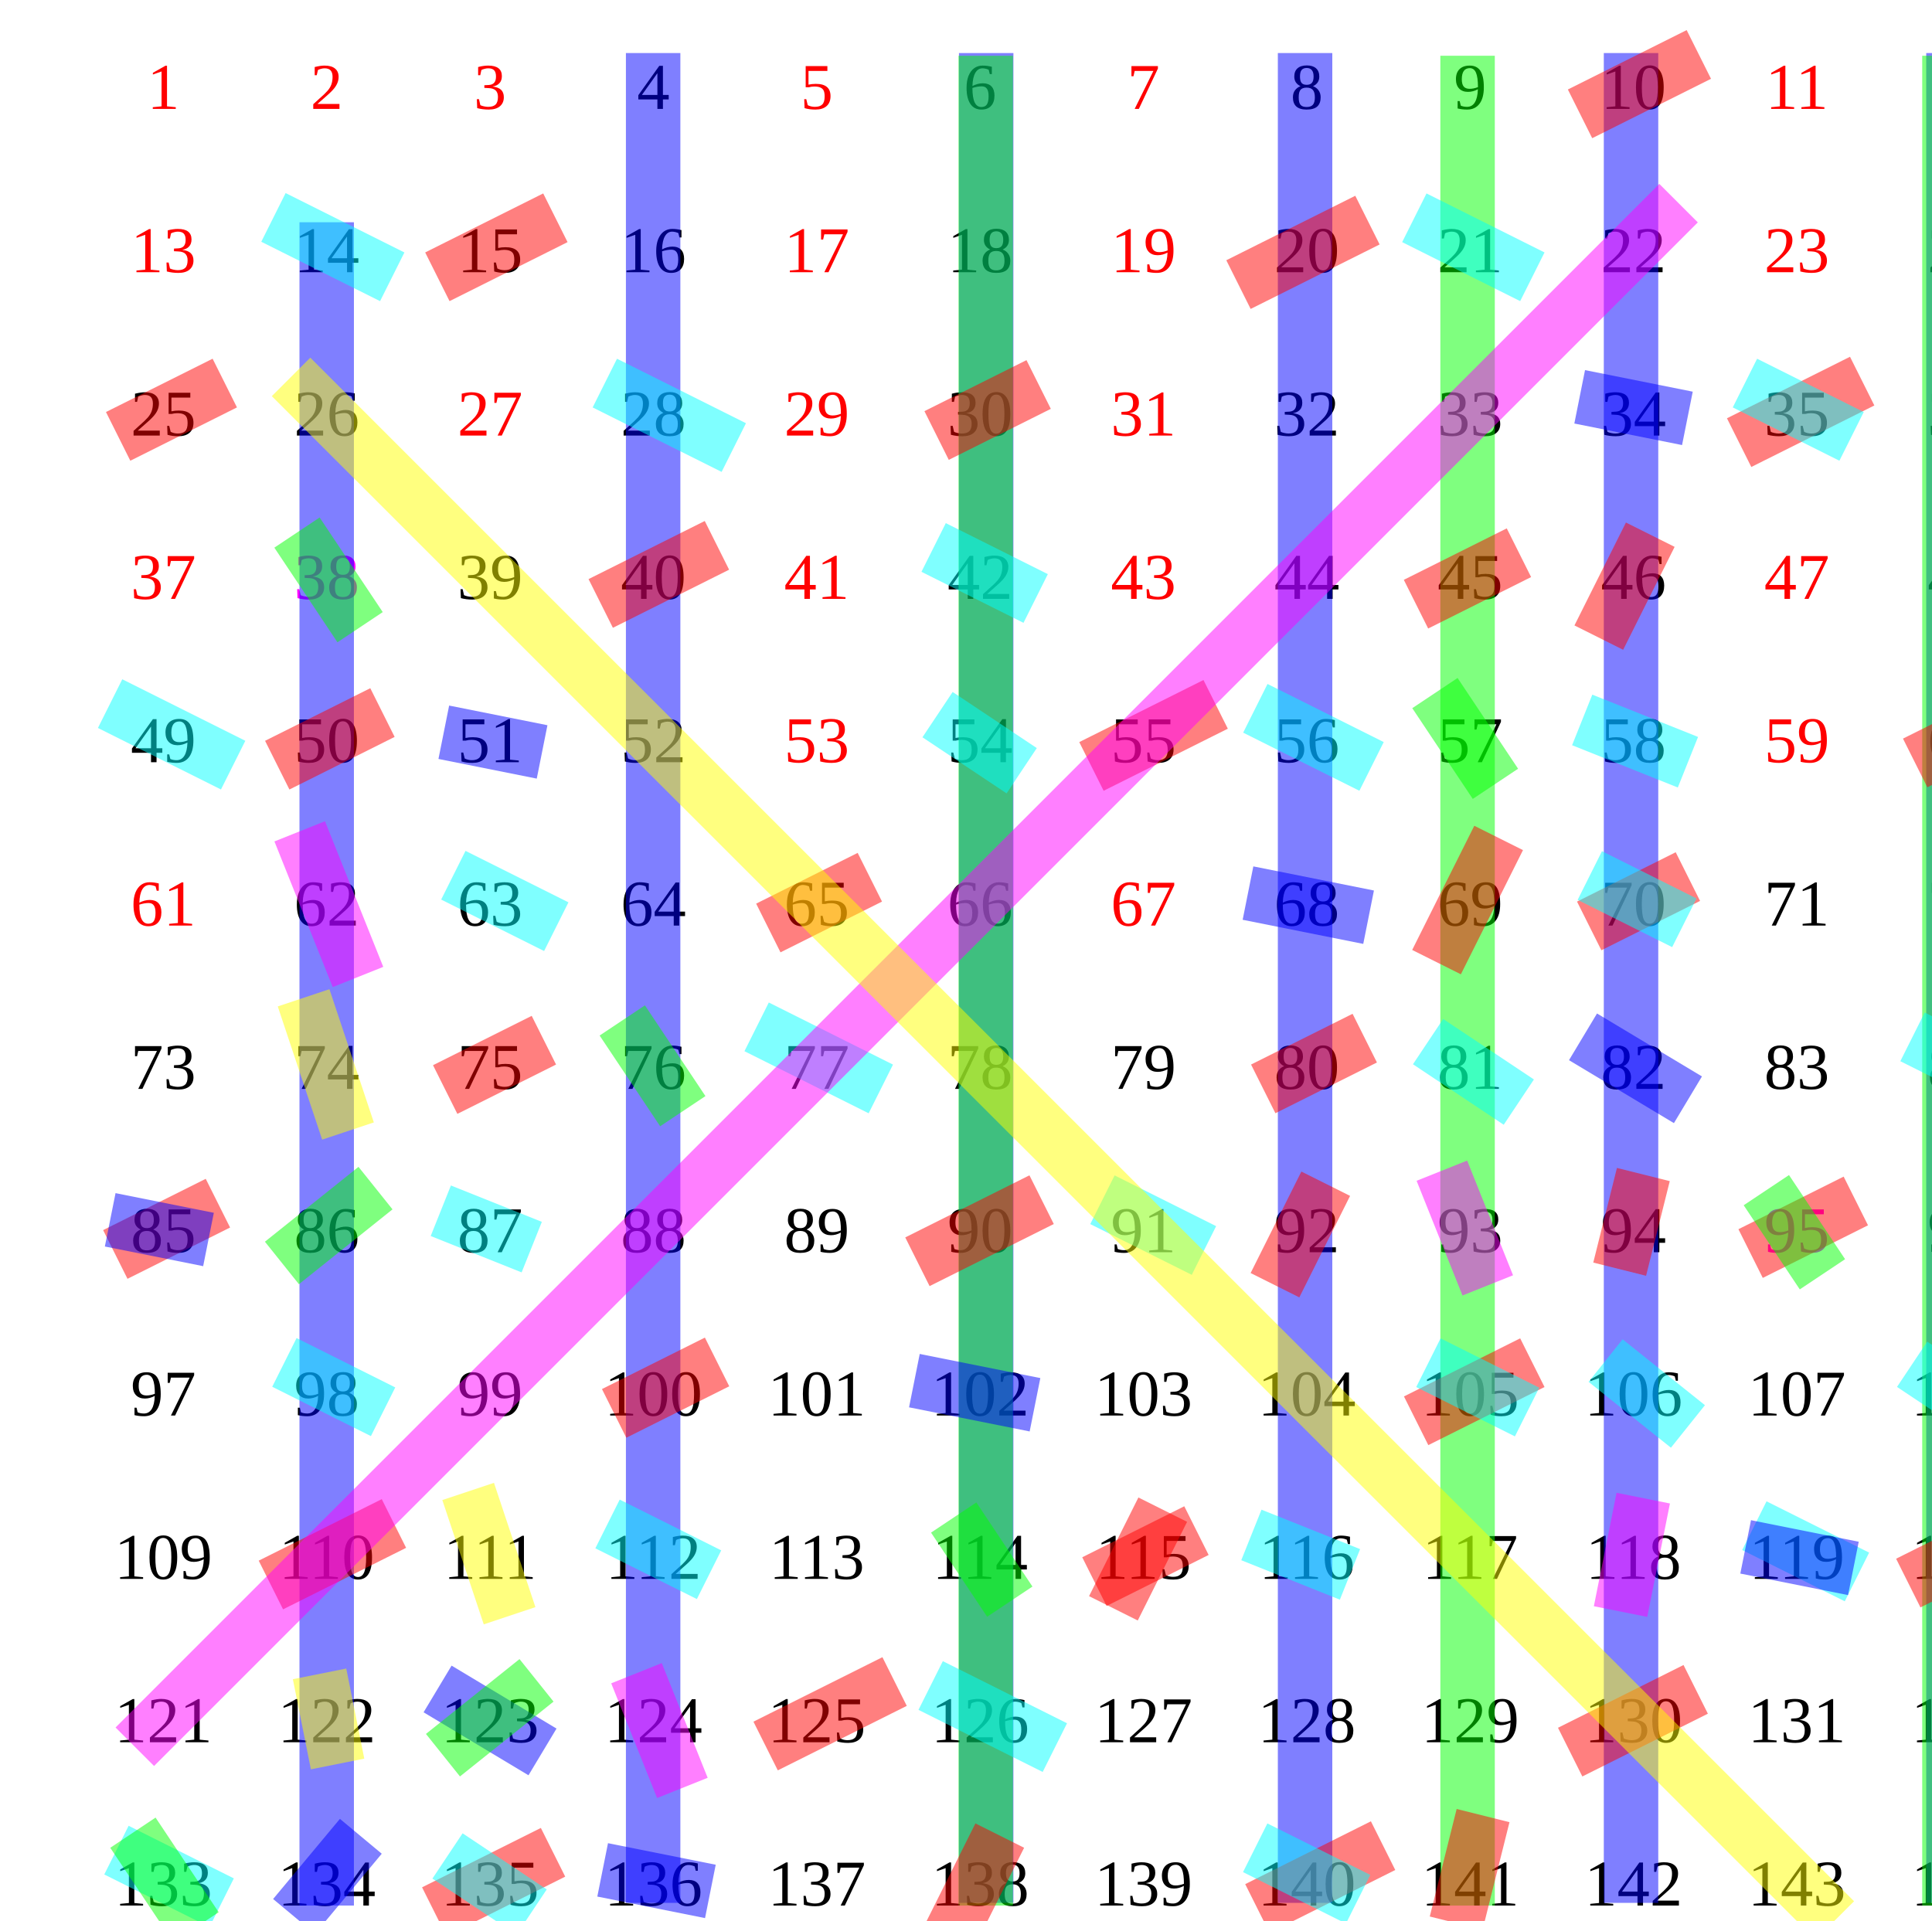
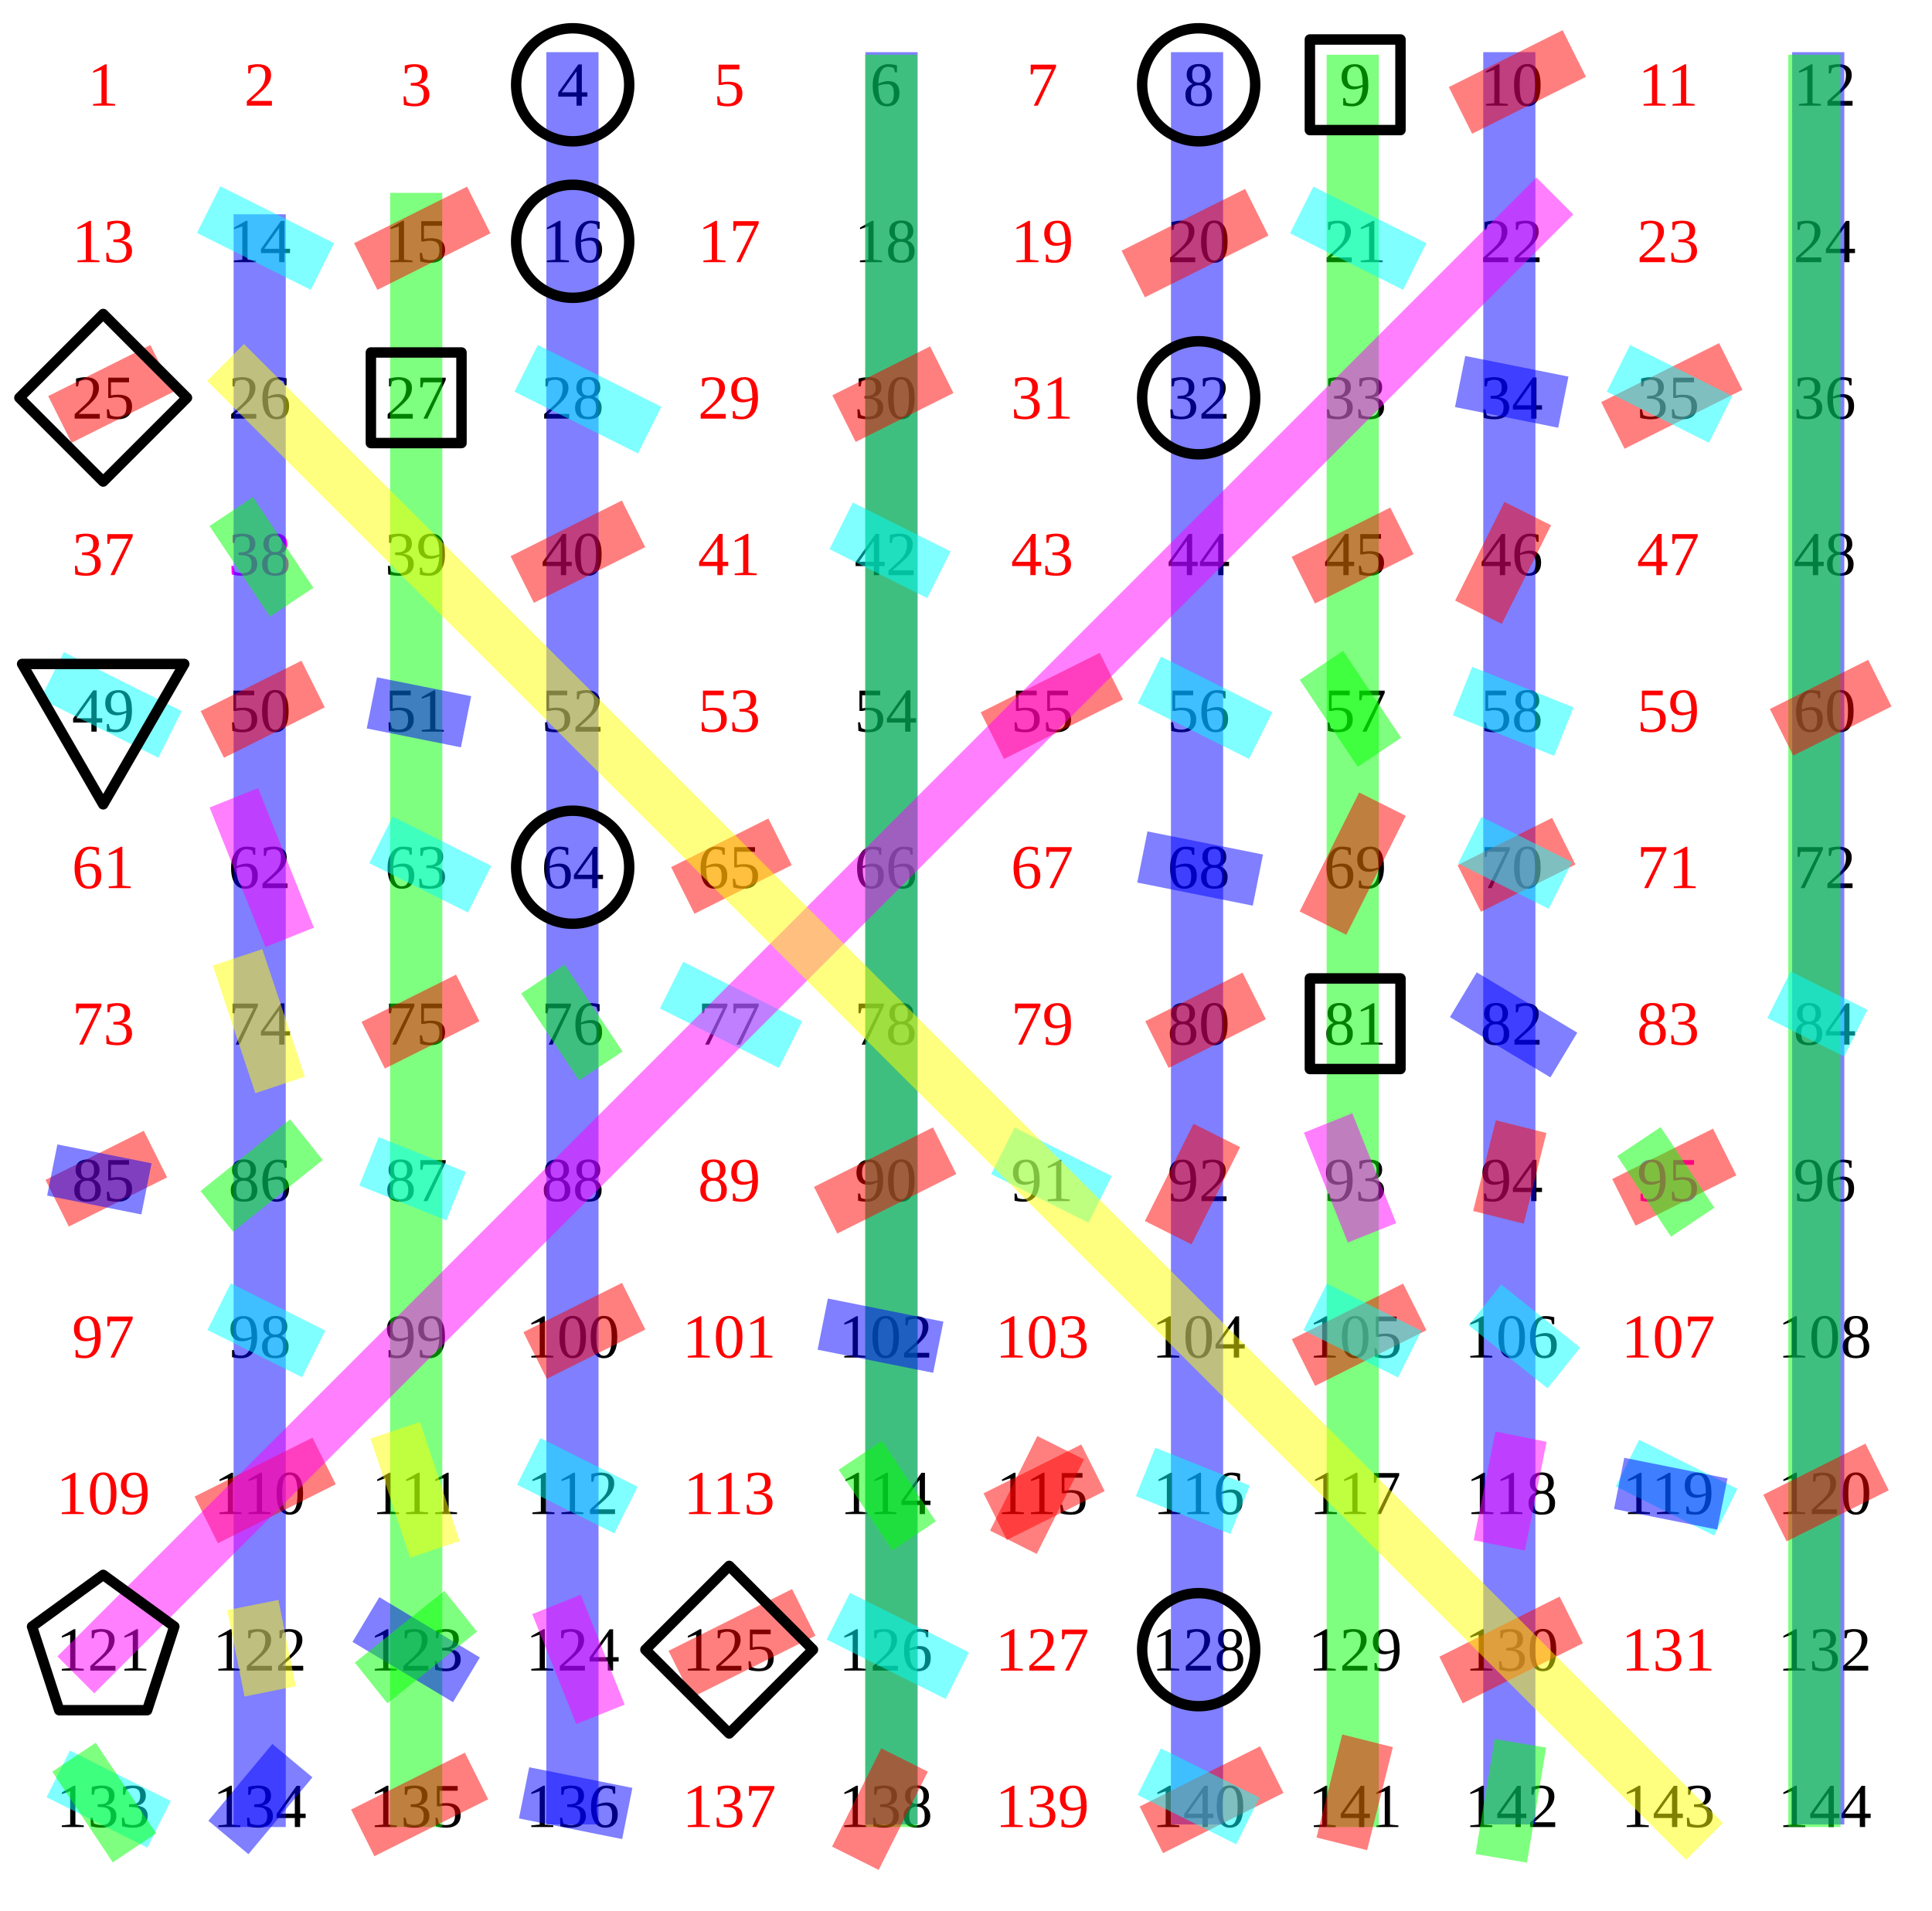
- <svg xmlns="http://www.w3.org/2000/svg" id="svg9342" version="1.1" width="100%" height="100%">
+ <svg xmlns="http://www.w3.org/2000/svg" id="svg9342" version="1.1" width="370.354" height="366.255">
  <defs id="defs9634" />
-   <text text-anchor="middle" x="30" y="20" id="text9344" style="fill:#ff0000">1</text>
-   <text text-anchor="middle" x="60" y="20" id="text9346" style="fill:#ff0000">2</text>
-   <text text-anchor="middle" x="90" y="20" id="text9348" style="fill:#ff0000">3</text>
-   <text text-anchor="middle" x="120" y="20" id="text9350">4</text>
-   <text text-anchor="middle" x="150" y="20" id="text9352" style="fill:#ff0000">5</text>
-   <text text-anchor="middle" x="180" y="20" id="text9354">6</text>
-   <text text-anchor="middle" x="210" y="20" id="text9356" style="fill:#ff0000">7</text>
-   <text text-anchor="middle" x="240" y="20" id="text9358">8</text>
-   <text text-anchor="middle" x="270" y="20" id="text9360">9</text>
-   <text text-anchor="middle" x="300" y="20" id="text9362">10</text>
-   <text text-anchor="middle" x="330" y="20" id="text9364" style="fill:#ff0000">11</text>
-   <text text-anchor="middle" x="360" y="20" id="text9366">12</text>
-   <text text-anchor="middle" x="30" y="50" id="text9368" style="fill:#ff0000">13</text>
-   <text text-anchor="middle" x="60" y="50" id="text9370">14</text>
-   <text text-anchor="middle" x="90" y="50" id="text9372">15</text>
-   <text text-anchor="middle" x="120" y="50" id="text9374">16</text>
-   <text text-anchor="middle" x="150" y="50" id="text9376" style="fill:#ff0000">17</text>
-   <text text-anchor="middle" x="180" y="50" id="text9378">18</text>
-   <text text-anchor="middle" x="210" y="50" id="text9380" style="fill:#ff0000">19</text>
-   <text text-anchor="middle" x="240" y="50" id="text9382">20</text>
-   <text text-anchor="middle" x="270" y="50" id="text9384">21</text>
-   <text text-anchor="middle" x="300" y="50" id="text9386">22</text>
-   <text text-anchor="middle" x="330" y="50" id="text9388" style="fill:#ff0000">23</text>
-   <text text-anchor="middle" x="360" y="50" id="text9390">24</text>
-   <text text-anchor="middle" x="30" y="80" id="text9392">25</text>
-   <text text-anchor="middle" x="60" y="80" id="text9394">26</text>
-   <text text-anchor="middle" x="90" y="80" id="text9396" style="fill:#ff0000">27</text>
-   <text text-anchor="middle" x="120" y="80" id="text9398">28</text>
-   <text text-anchor="middle" x="150" y="80" id="text9400" style="fill:#ff0000">29</text>
-   <text text-anchor="middle" x="180" y="80" id="text9402">30</text>
-   <text text-anchor="middle" x="210" y="80" id="text9404" style="fill:#ff0000">31</text>
-   <text text-anchor="middle" x="240" y="80" id="text9406">32</text>
-   <text text-anchor="middle" x="270" y="80" id="text9408">33</text>
-   <text text-anchor="middle" x="300" y="80" id="text9410">34</text>
-   <text text-anchor="middle" x="330" y="80" id="text9412">35</text>
-   <text text-anchor="middle" x="360" y="80" id="text9414">36</text>
-   <text text-anchor="middle" x="30" y="110" id="text9416" style="fill:#ff0000">37</text>
-   <text text-anchor="middle" x="60" y="110" id="text9418" style="fill:#ff00ff">38</text>
-   <text text-anchor="middle" x="90" y="110" id="text9420">39</text>
-   <text text-anchor="middle" x="120" y="110" id="text9422">40</text>
-   <text text-anchor="middle" x="150" y="110" id="text9424" style="fill:#ff0000">41</text>
-   <text text-anchor="middle" x="180" y="110" id="text9426">42</text>
-   <text text-anchor="middle" x="210" y="110" id="text9428" style="fill:#ff0000">43</text>
-   <text text-anchor="middle" x="240" y="110" id="text9430">44</text>
-   <text text-anchor="middle" x="270" y="110" id="text9432">45</text>
-   <text text-anchor="middle" x="300" y="110" id="text9434">46</text>
-   <text text-anchor="middle" x="330" y="110" id="text9436" style="fill:#ff0000">47</text>
-   <text text-anchor="middle" x="360" y="110" id="text9438">48</text>
-   <text text-anchor="middle" x="30" y="140" id="text9440">49</text>
-   <text text-anchor="middle" x="60" y="140" id="text9442">50</text>
-   <text text-anchor="middle" x="90" y="140" id="text9444">51</text>
-   <text text-anchor="middle" x="120" y="140" id="text9446">52</text>
-   <text text-anchor="middle" x="150" y="140" id="text9448" style="fill:#ff0000">53</text>
-   <text text-anchor="middle" x="180" y="140" id="text9450">54</text>
-   <text text-anchor="middle" x="210" y="140" id="text9452">55</text>
-   <text text-anchor="middle" x="240" y="140" id="text9454">56</text>
-   <text text-anchor="middle" x="270" y="140" id="text9456" style="fill:#000000">57</text>
-   <text text-anchor="middle" x="300" y="140" id="text9458">58</text>
-   <text text-anchor="middle" x="330" y="140" id="text9460" style="fill:#ff0000">59</text>
-   <text text-anchor="middle" x="360" y="140" id="text9462">60</text>
-   <text text-anchor="middle" x="30" y="170" id="text9464" style="fill:#ff0000">61</text>
-   <text text-anchor="middle" x="60" y="170" id="text9466">62</text>
-   <text text-anchor="middle" x="90" y="170" id="text9468">63</text>
-   <text text-anchor="middle" x="120" y="170" id="text9470">64</text>
-   <text text-anchor="middle" x="150" y="170" id="text9472">65</text>
-   <text text-anchor="middle" x="180" y="170" id="text9474">66</text>
-   <text text-anchor="middle" x="210" y="170" id="text9476" style="fill:#ff0000">67</text>
-   <text text-anchor="middle" x="240" y="170" id="text9478">68</text>
-   <text text-anchor="middle" x="270" y="170" id="text9480">69</text>
-   <text text-anchor="middle" x="300" y="170" id="text9482">70</text>
-   <text text-anchor="middle" x="330" y="170" id="text9484">71</text>
-   <text text-anchor="middle" x="360" y="170" id="text9486">72</text>
-   <text text-anchor="middle" x="30" y="200" id="text9488">73</text>
-   <text text-anchor="middle" x="60" y="200" id="text9490">74</text>
-   <text text-anchor="middle" x="90" y="200" id="text9492">75</text>
-   <text text-anchor="middle" x="120" y="200" id="text9494" style="fill:#000000">76</text>
-   <text text-anchor="middle" x="150" y="200" id="text9496">77</text>
-   <text text-anchor="middle" x="180" y="200" id="text9498">78</text>
-   <text text-anchor="middle" x="210" y="200" id="text9500">79</text>
-   <text text-anchor="middle" x="240" y="200" id="text9502">80</text>
-   <text text-anchor="middle" x="270" y="200" id="text9504">81</text>
-   <text text-anchor="middle" x="300" y="200" id="text9506">82</text>
-   <text text-anchor="middle" x="330" y="200" id="text9508">83</text>
-   <text text-anchor="middle" x="360" y="200" id="text9510">84</text>
-   <text text-anchor="middle" x="30" y="230" id="text9512">85</text>
-   <text text-anchor="middle" x="60" y="230" id="text9514">86</text>
-   <text text-anchor="middle" x="90" y="230" id="text9516">87</text>
-   <text text-anchor="middle" x="120" y="230" id="text9518">88</text>
-   <text text-anchor="middle" x="150" y="230" id="text9520">89</text>
-   <text text-anchor="middle" x="180" y="230" id="text9522">90</text>
-   <text text-anchor="middle" x="210" y="230" id="text9524">91</text>
-   <text text-anchor="middle" x="240" y="230" id="text9526">92</text>
-   <text text-anchor="middle" x="270" y="230" id="text9528">93</text>
-   <text text-anchor="middle" x="300" y="230" id="text9530">94</text>
-   <text text-anchor="middle" x="330" y="230" id="text9532" style="fill:#ff00ff">95</text>
-   <text text-anchor="middle" x="360" y="230" id="text9534">96</text>
-   <text text-anchor="middle" x="30" y="260" id="text9536">97</text>
-   <text text-anchor="middle" x="60" y="260" id="text9538">98</text>
-   <text text-anchor="middle" x="90" y="260" id="text9540">99</text>
-   <text text-anchor="middle" x="120" y="260" id="text9542">100</text>
-   <text text-anchor="middle" x="150" y="260" id="text9544">101</text>
-   <text text-anchor="middle" x="180" y="260" id="text9546">102</text>
-   <text text-anchor="middle" x="210" y="260" id="text9548">103</text>
-   <text text-anchor="middle" x="240" y="260" id="text9550">104</text>
-   <text text-anchor="middle" x="270" y="260" id="text9552">105</text>
-   <text text-anchor="middle" x="300" y="260" id="text9554">106</text>
-   <text text-anchor="middle" x="330" y="260" id="text9556">107</text>
-   <text text-anchor="middle" x="360" y="260" id="text9558">108</text>
-   <text text-anchor="middle" x="30" y="290" id="text9560">109</text>
-   <text text-anchor="middle" x="60" y="290" id="text9562">110</text>
-   <text text-anchor="middle" x="90" y="290" id="text9564">111</text>
-   <text text-anchor="middle" x="120" y="290" id="text9566">112</text>
-   <text text-anchor="middle" x="150" y="290" id="text9568">113</text>
-   <text text-anchor="middle" x="180" y="290" id="text9570" style="fill:#000000">114</text>
-   <text text-anchor="middle" x="210" y="290" id="text9572">115</text>
-   <text text-anchor="middle" x="240" y="290" id="text9574">116</text>
-   <text text-anchor="middle" x="270" y="290" id="text9576">117</text>
-   <text text-anchor="middle" x="300" y="290" id="text9578">118</text>
-   <text text-anchor="middle" x="330" y="290" id="text9580">119</text>
-   <text text-anchor="middle" x="360" y="290" id="text9582">120</text>
-   <text text-anchor="middle" x="30" y="320" id="text9584">121</text>
-   <text text-anchor="middle" x="60" y="320" id="text9586">122</text>
-   <text text-anchor="middle" x="90" y="320" id="text9588">123</text>
-   <text text-anchor="middle" x="120" y="320" id="text9590">124</text>
-   <text text-anchor="middle" x="150" y="320" id="text9592">125</text>
-   <text text-anchor="middle" x="180" y="320" id="text9594">126</text>
-   <text text-anchor="middle" x="210" y="320" id="text9596">127</text>
-   <text text-anchor="middle" x="240" y="320" id="text9598">128</text>
-   <text text-anchor="middle" x="270" y="320" id="text9600">129</text>
-   <text text-anchor="middle" x="300" y="320" id="text9602">130</text>
-   <text text-anchor="middle" x="330" y="320" id="text9604">131</text>
-   <text text-anchor="middle" x="360" y="320" id="text9606">132</text>
-   <text text-anchor="middle" x="30" y="350" id="text9608" style="fill:#000000">133</text>
-   <text text-anchor="middle" x="60" y="350" id="text9610">134</text>
-   <text text-anchor="middle" x="90" y="350" id="text9612">135</text>
-   <text text-anchor="middle" x="120" y="350" id="text9614">136</text>
-   <text text-anchor="middle" x="150" y="350" id="text9616">137</text>
-   <text text-anchor="middle" x="180" y="350" id="text9618">138</text>
-   <text text-anchor="middle" x="210" y="350" id="text9620">139</text>
-   <text text-anchor="middle" x="240" y="350" id="text9622">140</text>
-   <text text-anchor="middle" x="270" y="350" id="text9624">141</text>
-   <text text-anchor="middle" x="300" y="350" id="text9626">142</text>
-   <text text-anchor="middle" x="330" y="350" id="text9628">143</text>
-   <text text-anchor="middle" x="360" y="350" id="text9630">144</text>
-   <path id="path9638-2-3-8-7-4" style="opacity:0.5;fill:none;stroke:#0000ff;stroke-width:10;stroke-linecap:butt;stroke-linejoin:miter;stroke-miterlimit:4;stroke-opacity:1;stroke-dasharray:none" d="m 358.765,9.745 0,339.761 M 299.55,9.745 l 0,339.761 M 239.685,9.745 l 0,339.761 M 181.12,9.745 l 0,339.761 M 119.953,9.745 l 0,339.761 M 60,40.823 60,350" />
-   <path id="path9638-20-1-5-4" style="opacity:0.5;fill:none;stroke:#00ff00;stroke-width:10;stroke-linecap:butt;stroke-linejoin:miter;stroke-miterlimit:4;stroke-opacity:1;stroke-dasharray:none" d="m 358.027,10.239 0,339.761 M 269.53,10.239 269.53,350 m -88.497,-339.761 0,339.761" />
-   <path id="path9638-20-7-6-9-2" style="opacity:0.5;fill:none;stroke:#ff0000;stroke-width:10;stroke-linecap:butt;stroke-linejoin:miter;stroke-miterlimit:4;stroke-opacity:1;stroke-dasharray:none" d="m 49.751,291.124 22.598,-11.299 m 40.44,-20.22 18.905,-9.453 m 36.796,-18.398 22.809,-11.405 M 232,200 l 18.645,-9.322 m 41.221,-20.61 18.124,-9.062 m 41.741,-20.871 18.843,-9.421 m -139.647,219.824 23.085,-11.542 m 34.358,-17.179 23.056,-11.528 m 39.043,-19.521 19.585,-9.793 M 79.751,351.124 101.568,340.216 m 39.043,-19.521 23.686,-11.843 m 36.7,-18.35 18.741,-9.37 m 40.344,-20.172 21.343,-10.672 m 40.084,-20.042 19.325,-9.662 M 342,70 319.402,81.299 m -40.44,20.22 -18.905,9.453 m -36.796,18.398 -22.809,11.405 m -40.7,20.35 -18.645,9.322 m -41.221,20.61 -18.124,9.062 m -41.741,20.871 -18.843,9.421 M 102,40 80.326,50.837 M 41.283,70.359 21.698,80.151 M 312,10 290.183,20.908 m -39.043,19.521 -23.686,11.843 m -36.7,18.35 -18.741,9.37 m -40.344,20.172 -21.343,10.672 m -40.084,20.042 -19.325,9.662" />
-   <path id="path9638-20-7-6-9-2-9" style="opacity:0.5;fill:none;stroke:#00ffff;stroke-width:10;stroke-linecap:butt;stroke-linejoin:miter;stroke-miterlimit:4;stroke-opacity:1;stroke-dasharray:none" d="m 249.431,348.84 -18.905,-9.453 m -36.796,-18.398 -22.809,-11.405 m -40.7,-20.35 -18.645,-9.322 m -41.221,-20.61 -18.124,-9.062 m -11.52,99.24 -19.325,-9.662 m -1.165,-210.583 22.598,11.299 m 40.44,20.22 18.905,9.453 m 36.796,18.398 22.809,11.405 m 40.7,20.35 18.645,9.322 m 41.221,20.61 18.124,9.062 m 41.741,20.871 18.843,9.421 M 259.752,40 281.426,50.837 m 39.043,19.521 19.585,9.793 M 50.22,39.933 72.037,50.841 m 39.043,19.521 23.686,11.843 m 36.7,18.35 18.741,9.37 m 40.344,20.172 21.343,10.672 m 40.084,20.042 17.361,8.681 m 41.906,20.953 14.718,7.359" />
-   <path id="path9638-20-1-5-4-1" style="opacity:0.5;fill:none;stroke:#ff00ff;stroke-width:10;stroke-linecap:butt;stroke-linejoin:miter;stroke-miterlimit:4;stroke-opacity:1;stroke-dasharray:none" d="M 308.278,37.311 24.758,320.831" />
-   <path id="path9638-20-1-5-4-1-8" style="opacity:0.5;fill:none;stroke:#ffff00;stroke-width:10;stroke-linecap:butt;stroke-linejoin:miter;stroke-miterlimit:4;stroke-opacity:1;stroke-dasharray:none" d="M 53.455,69.228 336.974,352.748" />
-   <path id="path9638-20-1-5-4-1-3" style="opacity:0.5;fill:none;stroke:#0000ff;stroke-width:10;stroke-linecap:butt;stroke-linejoin:miter;stroke-miterlimit:4;stroke-opacity:1;stroke-dasharray:none" d="m 340.386,288.077 -19.784,-3.957 M 190.084,258.017 167.935,253.587 M 38.292,227.659 20.239,224.048" />
-   <path id="path9638-20-1-5-4-1-3-0" style="opacity:0.5;fill:none;stroke:#0000ff;stroke-width:10;stroke-linecap:butt;stroke-linejoin:miter;stroke-miterlimit:4;stroke-opacity:1;stroke-dasharray:none" d="m 309.902,76.843 -19.784,-3.957 M 251.351,168.466 229.202,164.036 M 99.559,138.108 81.506,134.497" />
-   <path id="path9638-20-1-5-4-1-3-0-2" style="opacity:0.5;fill:none;stroke:#0000ff;stroke-width:10;stroke-linecap:butt;stroke-linejoin:miter;stroke-miterlimit:4;stroke-opacity:1;stroke-dasharray:none" d="m 130.466,347.403 -19.784,-3.957" />
-   <path id="path9638-20-1-5-4-1-8-2" style="opacity:0.5;fill:none;stroke:#00ff00;stroke-width:10;stroke-linecap:butt;stroke-linejoin:miter;stroke-miterlimit:4;stroke-opacity:1;stroke-dasharray:none" d="M 24.411,336.617 36,354 m 227.533,-226.701 11.112,16.668 m 49.755,74.632 10.303,15.455" />
-   <path id="path9638-20-1-5-4-1-8-2-3" style="opacity:0.5;fill:none;stroke:#00ff00;stroke-width:10;stroke-linecap:butt;stroke-linejoin:miter;stroke-miterlimit:4;stroke-opacity:1;stroke-dasharray:none" d="m 54.544,97.816 11.589,17.383 m 48.153,72.229 11.112,16.668 m 49.755,74.632 10.303,15.455" />
-   <path id="path9638-20-7-6-9-2-0" style="opacity:0.5;fill:none;stroke:#ff0000;stroke-width:10;stroke-linecap:butt;stroke-linejoin:miter;stroke-miterlimit:4;stroke-opacity:1;stroke-dasharray:none" d="m 303.084,98.207 -9.453,18.905 m -18.398,36.796 -11.405,22.809 m -20.35,40.7 -9.322,18.645 m -20.61,41.221 -9.062,18.124 m -20.871,41.741 -9.421,18.843" />
-   <path id="path9638-20-1-5-4-1-8-2-3-7-4" style="opacity:0.5;fill:none;stroke:#00ffff;stroke-width:10;stroke-linecap:butt;stroke-linejoin:miter;stroke-miterlimit:4;stroke-opacity:1;stroke-dasharray:none" d="M 97.64,351.194 82.185,340.891 M 368.553,262.17 351.17,250.581 m -72.229,-48.153 -16.668,-11.112 m -74.632,-49.755 -15.455,-10.303" />
-   <path id="path9638-20-1-5-4-1-8-2-3-7-4-1-8" style="opacity:0.5;fill:none;stroke:#00ffff;stroke-width:10;stroke-linecap:butt;stroke-linejoin:miter;stroke-miterlimit:4;stroke-opacity:1;stroke-dasharray:none" d="m 247.933,289.173 -18.109,-7.244 M 97.657,229.063 80.956,222.382 M 310,140 290.58,132.232" />
-   <path id="path9638-20-1-5-4-1-1" style="opacity:0.5;fill:none;stroke:#ff00ff;stroke-width:10;stroke-linecap:butt;stroke-linejoin:miter;stroke-miterlimit:4;stroke-opacity:1;stroke-dasharray:none" d="m 264.81,215.024 8.427,21.068" />
-   <path id="path9638-20-1-5-4-1-1-1" style="opacity:0.5;fill:none;stroke:#ff00ff;stroke-width:10;stroke-linecap:butt;stroke-linejoin:miter;stroke-miterlimit:4;stroke-opacity:1;stroke-dasharray:none" d="m 55.044,152.691 10.701,26.753 M 116.898,307.326 l 8.427,21.068" />
-   <path id="path9638-20-1-5-4-1-8-26" style="opacity:0.5;fill:none;stroke:#ffff00;stroke-width:10;stroke-linecap:butt;stroke-linejoin:miter;stroke-miterlimit:4;stroke-opacity:1;stroke-dasharray:none" d="m 55.758,183.275 8.155,24.466 m 22.066,66.198 7.61,22.829" />
-   <path id="path9638-2-3-8-7-4-9-1" style="opacity:0.5;fill:none;stroke:#0000ff;stroke-width:10;stroke-linecap:butt;stroke-linejoin:miter;stroke-miterlimit:4;stroke-opacity:1;stroke-dasharray:none" d="M 80.365,310.219 99.635,321.781 M 290.73,190.438 310,202" />
-   <path id="path9638-20-1-5-4-2-1" style="opacity:0.5;fill:none;stroke:#00ff00;stroke-width:10;stroke-linecap:butt;stroke-linejoin:miter;stroke-miterlimit:4;stroke-opacity:1;stroke-dasharray:none" d="M 98.536,308.635 81.352,322.383 M 68.964,218.226 51.779,231.973" />
-   <path id="path9638-20-7-6-9-2-0-4" style="opacity:0.5;fill:none;stroke:#ff0000;stroke-width:10;stroke-linecap:butt;stroke-linejoin:miter;stroke-miterlimit:4;stroke-opacity:1;stroke-dasharray:none" d="m 301.811,215.73 -4.347,17.386 m -25.089,100.357 -4.938,19.751" />
-   <path id="path9638-20-7-6-9-2-9-3" style="opacity:0.5;fill:none;stroke:#00ffff;stroke-width:10;stroke-linecap:butt;stroke-linejoin:miter;stroke-miterlimit:4;stroke-opacity:1;stroke-dasharray:none" d="M 294.879,249.903 310,262" />
-   <path id="path9638-20-1-5-4-1-6" style="opacity:0.5;fill:none;stroke:#ff00ff;stroke-width:10;stroke-linecap:butt;stroke-linejoin:miter;stroke-miterlimit:4;stroke-opacity:1;stroke-dasharray:none" d="M 301.792,275.17 297.626,296" />
-   <path id="path9638-20-1-5-4-1-8-26-8" style="opacity:0.5;fill:none;stroke:#ffff00;stroke-width:10;stroke-linecap:butt;stroke-linejoin:miter;stroke-miterlimit:4;stroke-opacity:1;stroke-dasharray:none" d="M 58.689,307.445 62,324" />
-   <path id="path9638-2-3-8-7-4-0" style="opacity:0.5;fill:none;stroke:#0000ff;stroke-width:10;stroke-linecap:butt;stroke-linejoin:miter;stroke-miterlimit:4;stroke-opacity:1;stroke-dasharray:none" d="M 66.269,337.278 54,352" />
+   <text x="19.78" y="20.255" id="text9344" style="text-anchor:middle;fill:#ff0000">1</text>
+   <text x="49.78" y="20.255" id="text9346" style="text-anchor:middle;fill:#ff0000">2</text>
+   <text x="79.78" y="20.255" id="text9348" style="text-anchor:middle;fill:#ff0000">3</text>
+   <text x="109.78" y="20.255" id="text9350" style="text-anchor:middle">4</text>
+   <text x="139.78" y="20.255" id="text9352" style="text-anchor:middle;fill:#ff0000">5</text>
+   <text x="169.78" y="20.255" id="text9354" style="text-anchor:middle">6</text>
+   <text x="199.78" y="20.255" id="text9356" style="text-anchor:middle;fill:#ff0000">7</text>
+   <text x="229.78" y="20.255" id="text9358" style="text-anchor:middle">8</text>
+   <text x="259.78" y="20.255" id="text9360" style="text-anchor:middle">9</text>
+   <text x="289.78" y="20.255" id="text9362" style="text-anchor:middle">10</text>
+   <text x="319.78" y="20.255" id="text9364" style="text-anchor:middle;fill:#ff0000">11</text>
+   <text x="349.78" y="20.255" id="text9366" style="text-anchor:middle">12</text>
+   <text x="19.78" y="50.255" id="text9368" style="text-anchor:middle;fill:#ff0000">13</text>
+   <text x="49.78" y="50.255" id="text9370" style="text-anchor:middle">14</text>
+   <text x="79.78" y="50.255" id="text9372" style="text-anchor:middle">15</text>
+   <text x="109.78" y="50.255" id="text9374" style="text-anchor:middle">16</text>
+   <text x="139.78" y="50.255" id="text9376" style="text-anchor:middle;fill:#ff0000">17</text>
+   <text x="169.78" y="50.255" id="text9378" style="text-anchor:middle">18</text>
+   <text x="199.78" y="50.255" id="text9380" style="text-anchor:middle;fill:#ff0000">19</text>
+   <text x="229.78" y="50.255" id="text9382" style="text-anchor:middle">20</text>
+   <text x="259.78" y="50.255" id="text9384" style="text-anchor:middle">21</text>
+   <text x="289.78" y="50.255" id="text9386" style="text-anchor:middle">22</text>
+   <text x="319.78" y="50.255" id="text9388" style="text-anchor:middle;fill:#ff0000">23</text>
+   <text x="349.78" y="50.255" id="text9390" style="text-anchor:middle">24</text>
+   <text x="19.78" y="80.255" id="text9392" style="text-anchor:middle">25</text>
+   <text x="49.78" y="80.255" id="text9394" style="text-anchor:middle">26</text>
+   <text x="79.78" y="80.255" id="text9396" style="text-anchor:middle;fill:#000000">27</text>
+   <text x="109.78" y="80.255" id="text9398" style="text-anchor:middle">28</text>
+   <text x="139.78" y="80.255" id="text9400" style="text-anchor:middle;fill:#ff0000">29</text>
+   <text x="169.78" y="80.255" id="text9402" style="text-anchor:middle">30</text>
+   <text x="199.78" y="80.255" id="text9404" style="text-anchor:middle;fill:#ff0000">31</text>
+   <text x="229.78" y="80.255" id="text9406" style="text-anchor:middle">32</text>
+   <text x="259.78" y="80.255" id="text9408" style="text-anchor:middle">33</text>
+   <text x="289.78" y="80.255" id="text9410" style="text-anchor:middle">34</text>
+   <text x="319.78" y="80.255" id="text9412" style="text-anchor:middle">35</text>
+   <text x="349.78" y="80.255" id="text9414" style="text-anchor:middle">36</text>
+   <text x="19.78" y="110.255" id="text9416" style="text-anchor:middle;fill:#ff0000">37</text>
+   <text x="49.78" y="110.255" id="text9418" style="text-anchor:middle;fill:#ff00ff">38</text>
+   <text x="79.78" y="110.255" id="text9420" style="text-anchor:middle">39</text>
+   <text x="109.78" y="110.255" id="text9422" style="text-anchor:middle">40</text>
+   <text x="139.78" y="110.255" id="text9424" style="text-anchor:middle;fill:#ff0000">41</text>
+   <text x="169.78" y="110.255" id="text9426" style="text-anchor:middle">42</text>
+   <text x="199.78" y="110.255" id="text9428" style="text-anchor:middle;fill:#ff0000">43</text>
+   <text x="229.78" y="110.255" id="text9430" style="text-anchor:middle">44</text>
+   <text x="259.78" y="110.255" id="text9432" style="text-anchor:middle">45</text>
+   <text x="289.78" y="110.255" id="text9434" style="text-anchor:middle">46</text>
+   <text x="319.78" y="110.255" id="text9436" style="text-anchor:middle;fill:#ff0000">47</text>
+   <text x="349.78" y="110.255" id="text9438" style="text-anchor:middle">48</text>
+   <text x="19.78" y="140.255" id="text9440" style="text-anchor:middle">49</text>
+   <text x="49.78" y="140.255" id="text9442" style="text-anchor:middle">50</text>
+   <text x="79.78" y="140.255" id="text9444" style="text-anchor:middle">51</text>
+   <text x="109.78" y="140.255" id="text9446" style="text-anchor:middle">52</text>
+   <text x="139.78" y="140.255" id="text9448" style="text-anchor:middle;fill:#ff0000">53</text>
+   <text x="169.78" y="140.255" id="text9450" style="text-anchor:middle">54</text>
+   <text x="199.78" y="140.255" id="text9452" style="text-anchor:middle">55</text>
+   <text x="229.78" y="140.255" id="text9454" style="text-anchor:middle">56</text>
+   <text x="259.78" y="140.255" id="text9456" style="text-anchor:middle;fill:#000000">57</text>
+   <text x="289.78" y="140.255" id="text9458" style="text-anchor:middle">58</text>
+   <text x="319.78" y="140.255" id="text9460" style="text-anchor:middle;fill:#ff0000">59</text>
+   <text x="349.78" y="140.255" id="text9462" style="text-anchor:middle">60</text>
+   <text x="19.78" y="170.255" id="text9464" style="text-anchor:middle;fill:#ff0000">61</text>
+   <text x="49.78" y="170.255" id="text9466" style="text-anchor:middle">62</text>
+   <text x="79.78" y="170.255" id="text9468" style="text-anchor:middle">63</text>
+   <text x="109.78" y="170.255" id="text9470" style="text-anchor:middle">64</text>
+   <text x="139.78" y="170.255" id="text9472" style="text-anchor:middle">65</text>
+   <text x="169.78" y="170.255" id="text9474" style="text-anchor:middle">66</text>
+   <text x="199.78" y="170.255" id="text9476" style="text-anchor:middle;fill:#ff0000">67</text>
+   <text x="229.78" y="170.255" id="text9478" style="text-anchor:middle">68</text>
+   <text x="259.78" y="170.255" id="text9480" style="text-anchor:middle">69</text>
+   <text x="289.78" y="170.255" id="text9482" style="text-anchor:middle">70</text>
+   <text x="319.78" y="170.255" id="text9484" style="text-anchor:middle;fill:#ff0000">71</text>
+   <text x="349.78" y="170.255" id="text9486" style="text-anchor:middle">72</text>
+   <text x="19.78" y="200.255" id="text9488" style="text-anchor:middle;fill:#ff0000">73</text>
+   <text x="49.78" y="200.255" id="text9490" style="text-anchor:middle">74</text>
+   <text x="79.78" y="200.255" id="text9492" style="text-anchor:middle">75</text>
+   <text x="109.78" y="200.255" id="text9494" style="text-anchor:middle;fill:#000000">76</text>
+   <text x="139.78" y="200.255" id="text9496" style="text-anchor:middle">77</text>
+   <text x="169.78" y="200.255" id="text9498" style="text-anchor:middle">78</text>
+   <text x="199.78" y="200.255" id="text9500" style="text-anchor:middle;fill:#ff0000">79</text>
+   <text x="229.78" y="200.255" id="text9502" style="text-anchor:middle">80</text>
+   <text x="259.78" y="200.255" id="text9504" style="text-anchor:middle">81</text>
+   <text x="289.78" y="200.255" id="text9506" style="text-anchor:middle">82</text>
+   <text x="319.78" y="200.255" id="text9508" style="text-anchor:middle;fill:#ff0000">83</text>
+   <text x="349.78" y="200.255" id="text9510" style="text-anchor:middle">84</text>
+   <text x="19.78" y="230.255" id="text9512" style="text-anchor:middle">85</text>
+   <text x="49.78" y="230.255" id="text9514" style="text-anchor:middle">86</text>
+   <text x="79.78" y="230.255" id="text9516" style="text-anchor:middle">87</text>
+   <text x="109.78" y="230.255" id="text9518" style="text-anchor:middle">88</text>
+   <text x="139.78" y="230.255" id="text9520" style="text-anchor:middle;fill:#ff0000">89</text>
+   <text x="169.78" y="230.255" id="text9522" style="text-anchor:middle">90</text>
+   <text x="199.78" y="230.255" id="text9524" style="text-anchor:middle">91</text>
+   <text x="229.78" y="230.255" id="text9526" style="text-anchor:middle">92</text>
+   <text x="259.78" y="230.255" id="text9528" style="text-anchor:middle">93</text>
+   <text x="289.78" y="230.255" id="text9530" style="text-anchor:middle">94</text>
+   <text x="319.78" y="230.255" id="text9532" style="text-anchor:middle;fill:#ff00ff">95</text>
+   <text x="349.78" y="230.255" id="text9534" style="text-anchor:middle">96</text>
+   <text x="19.78" y="260.255" id="text9536" style="text-anchor:middle;fill:#ff0000">97</text>
+   <text x="49.78" y="260.255" id="text9538" style="text-anchor:middle">98</text>
+   <text x="79.78" y="260.255" id="text9540" style="text-anchor:middle">99</text>
+   <text x="109.78" y="260.255" id="text9542" style="text-anchor:middle">100</text>
+   <text x="139.78" y="260.255" id="text9544" style="text-anchor:middle;fill:#ff0000">101</text>
+   <text x="169.78" y="260.255" id="text9546" style="text-anchor:middle">102</text>
+   <text x="199.78" y="260.255" id="text9548" style="text-anchor:middle;fill:#ff0000">103</text>
+   <text x="229.78" y="260.255" id="text9550" style="text-anchor:middle">104</text>
+   <text x="259.78" y="260.255" id="text9552" style="text-anchor:middle">105</text>
+   <text x="289.78" y="260.255" id="text9554" style="text-anchor:middle">106</text>
+   <text x="319.78" y="260.255" id="text9556" style="text-anchor:middle;fill:#ff0000">107</text>
+   <text x="349.78" y="260.255" id="text9558" style="text-anchor:middle">108</text>
+   <text x="19.78" y="290.255" id="text9560" style="text-anchor:middle;fill:#ff0000">109</text>
+   <text x="49.78" y="290.255" id="text9562" style="text-anchor:middle">110</text>
+   <text x="79.78" y="290.255" id="text9564" style="text-anchor:middle">111</text>
+   <text x="109.78" y="290.255" id="text9566" style="text-anchor:middle">112</text>
+   <text x="139.78" y="290.255" id="text9568" style="text-anchor:middle;fill:#ff0000">113</text>
+   <text x="169.78" y="290.255" id="text9570" style="text-anchor:middle;fill:#000000">114</text>
+   <text x="199.78" y="290.255" id="text9572" style="text-anchor:middle">115</text>
+   <text x="229.78" y="290.255" id="text9574" style="text-anchor:middle">116</text>
+   <text x="259.78" y="290.255" id="text9576" style="text-anchor:middle">117</text>
+   <text x="289.78" y="290.255" id="text9578" style="text-anchor:middle">118</text>
+   <text x="319.78" y="290.255" id="text9580" style="text-anchor:middle">119</text>
+   <text x="349.78" y="290.255" id="text9582" style="text-anchor:middle">120</text>
+   <text x="19.78" y="320.255" id="text9584" style="text-anchor:middle">121</text>
+   <text x="49.78" y="320.255" id="text9586" style="text-anchor:middle">122</text>
+   <text x="79.78" y="320.255" id="text9588" style="text-anchor:middle">123</text>
+   <text x="109.78" y="320.255" id="text9590" style="text-anchor:middle">124</text>
+   <text x="139.78" y="320.255" id="text9592" style="text-anchor:middle">125</text>
+   <text x="169.78" y="320.255" id="text9594" style="text-anchor:middle">126</text>
+   <text x="199.78" y="320.255" id="text9596" style="text-anchor:middle;fill:#ff0000">127</text>
+   <text x="229.78" y="320.255" id="text9598" style="text-anchor:middle">128</text>
+   <text x="259.78" y="320.255" id="text9600" style="text-anchor:middle">129</text>
+   <text x="289.78" y="320.255" id="text9602" style="text-anchor:middle">130</text>
+   <text x="319.78" y="320.255" id="text9604" style="text-anchor:middle;fill:#ff0000">131</text>
+   <text x="349.78" y="320.255" id="text9606" style="text-anchor:middle">132</text>
+   <text x="19.78" y="350.255" id="text9608" style="text-anchor:middle;fill:#000000">133</text>
+   <text x="49.78" y="350.255" id="text9610" style="text-anchor:middle">134</text>
+   <text x="79.78" y="350.255" id="text9612" style="text-anchor:middle">135</text>
+   <text x="109.78" y="350.255" id="text9614" style="text-anchor:middle">136</text>
+   <text x="139.78" y="350.255" id="text9616" style="text-anchor:middle;fill:#ff0000">137</text>
+   <text x="169.78" y="350.255" id="text9618" style="text-anchor:middle">138</text>
+   <text x="199.78" y="350.255" id="text9620" style="text-anchor:middle;fill:#ff0000">139</text>
+   <text x="229.78" y="350.255" id="text9622" style="text-anchor:middle">140</text>
+   <text x="259.78" y="350.255" id="text9624" style="text-anchor:middle">141</text>
+   <text x="289.78" y="350.255" id="text9626" style="text-anchor:middle">142</text>
+   <text x="319.78" y="350.255" id="text9628" style="text-anchor:middle">143</text>
+   <text x="349.78" y="350.255" id="text9630" style="text-anchor:middle">144</text>
+   <path id="path9638-2-3-8-7-4" style="opacity:0.5;fill:none;stroke:#0000ff;stroke-width:10;stroke-linecap:butt;stroke-linejoin:miter;stroke-miterlimit:4;stroke-opacity:1;stroke-dasharray:none" d="m 348.545,10 0,339.761 M 289.33,10 l 0,339.761 M 229.465,10 l 0,339.761 M 170.9,10 l 0,339.761 m -61.167,-339.761 0,339.761 M 49.78,41.078 l 0,309.177" />
+   <path id="path9638-20-1-5-4" style="opacity:0.5;fill:none;stroke:#00ff00;stroke-width:10;stroke-linecap:butt;stroke-linejoin:miter;stroke-miterlimit:4;stroke-opacity:1;stroke-dasharray:none" d="m 347.807,10.495 0,339.761 M 259.31,10.495 l 0,339.761 m -88.497,-339.761 0,339.761 M 79.78,36.974 l 0,313.281" />
+   <path id="path9638-20-7-6-9-2" style="opacity:0.5;fill:none;stroke:#ff0000;stroke-width:10;stroke-linecap:butt;stroke-linejoin:miter;stroke-miterlimit:4;stroke-opacity:1;stroke-dasharray:none" d="m 39.531,291.379 22.598,-11.299 m 40.44,-20.22 18.905,-9.453 m 36.796,-18.398 22.809,-11.405 m 40.7,-20.35 18.645,-9.322 m 41.221,-20.61 18.124,-9.062 m 41.741,-20.871 18.843,-9.421 m -139.647,219.824 23.085,-11.542 m 34.358,-17.179 23.056,-11.528 m 39.043,-19.521 19.585,-9.793 M 69.531,351.379 91.348,340.471 m 39.043,-19.521 23.686,-11.843 m 36.7,-18.35 18.741,-9.37 m 40.344,-20.172 21.343,-10.672 m 40.084,-20.042 19.325,-9.662 m 1.165,-150.583 -22.598,11.299 m -40.44,20.22 -18.905,9.453 m -36.796,18.398 -22.809,11.405 m -40.7,20.35 -18.645,9.322 m -41.221,20.61 -18.124,9.062 m -41.741,20.871 -18.843,9.421 M 91.78,40.255 70.106,51.092 M 31.063,70.614 11.478,80.406 M 301.78,10.255 279.963,21.164 m -39.043,19.521 -23.686,11.843 m -36.7,18.35 -18.741,9.37 m -40.344,20.172 -21.343,10.672 m -40.084,20.042 -19.325,9.662" />
+   <path id="path9638-20-7-6-9-2-9" style="opacity:0.5;fill:none;stroke:#00ffff;stroke-width:10;stroke-linecap:butt;stroke-linejoin:miter;stroke-miterlimit:4;stroke-opacity:1;stroke-dasharray:none" d="M 239.211,349.095 220.306,339.642 M 183.51,321.244 160.7,309.84 M 120,289.49 101.355,280.167 m -41.221,-20.61 -18.124,-9.062 m -11.52,99.24 -19.325,-9.662 M 10,129.49 32.598,140.788 m 40.44,20.22 18.905,9.453 m 36.796,18.398 22.809,11.405 m 40.7,20.35 18.645,9.322 m 41.221,20.61 18.124,9.062 m 41.741,20.871 18.843,9.421 M 249.531,40.255 271.206,51.092 m 39.043,19.521 19.585,9.793 M 40,40.188 61.817,51.096 m 39.043,19.521 23.686,11.843 m 36.7,18.35 18.741,9.37 m 40.344,20.172 21.343,10.672 m 40.084,20.042 17.361,8.681 m 41.906,20.953 14.718,7.359" />
+   <path id="path9638-20-1-5-4-1" style="opacity:0.5;fill:none;stroke:#ff00ff;stroke-width:10;stroke-linecap:butt;stroke-linejoin:miter;stroke-miterlimit:4;stroke-opacity:1;stroke-dasharray:none" d="M 298.058,37.566 14.538,321.086" />
+   <path id="path9638-20-1-5-4-1-8" style="opacity:0.5;fill:none;stroke:#ffff00;stroke-width:10;stroke-linecap:butt;stroke-linejoin:miter;stroke-miterlimit:4;stroke-opacity:1;stroke-dasharray:none" d="M 43.234,69.483 326.754,353.003" />
+   <path id="path9638-20-1-5-4-1-3" style="opacity:0.5;fill:none;stroke:#0000ff;stroke-width:10;stroke-linecap:butt;stroke-linejoin:miter;stroke-miterlimit:4;stroke-opacity:1;stroke-dasharray:none" d="m 330.166,288.332 -19.784,-3.957 M 179.864,258.272 157.715,253.842 M 28.072,227.914 10.019,224.303" />
+   <path id="path9638-20-1-5-4-1-3-0" style="opacity:0.5;fill:none;stroke:#0000ff;stroke-width:10;stroke-linecap:butt;stroke-linejoin:miter;stroke-miterlimit:4;stroke-opacity:1;stroke-dasharray:none" d="m 299.682,77.098 -19.784,-3.957 m -38.768,95.58 -22.149,-4.43 M 89.339,138.363 71.286,134.752" />
+   <path id="path9638-20-1-5-4-1-3-0-2" style="opacity:0.5;fill:none;stroke:#0000ff;stroke-width:10;stroke-linecap:butt;stroke-linejoin:miter;stroke-miterlimit:4;stroke-opacity:1;stroke-dasharray:none" d="m 120.246,347.658 -19.784,-3.957" />
+   <path id="path9638-20-1-5-4-1-8-2" style="opacity:0.5;fill:none;stroke:#00ff00;stroke-width:10;stroke-linecap:butt;stroke-linejoin:miter;stroke-miterlimit:4;stroke-opacity:1;stroke-dasharray:none" d="m 14.191,336.872 11.589,17.383 M 253.313,127.554 l 11.112,16.668 m 49.755,74.632 10.303,15.455" />
+   <path id="path9638-20-1-5-4-1-8-2-3" style="opacity:0.5;fill:none;stroke:#00ff00;stroke-width:10;stroke-linecap:butt;stroke-linejoin:miter;stroke-miterlimit:4;stroke-opacity:1;stroke-dasharray:none" d="m 44.324,98.071 11.589,17.383 m 48.153,72.229 11.112,16.668 m 49.755,74.632 10.303,15.455" />
+   <path id="path9638-20-7-6-9-2-0" style="opacity:0.5;fill:none;stroke:#ff0000;stroke-width:10;stroke-linecap:butt;stroke-linejoin:miter;stroke-miterlimit:4;stroke-opacity:1;stroke-dasharray:none" d="m 292.864,98.462 -9.453,18.905 m -18.398,36.796 -11.405,22.809 m -20.35,40.7 -9.322,18.645 m -20.61,41.221 -9.062,18.124 m -20.871,41.741 -9.421,18.843" />
+   <path id="path9638-20-1-5-4-1-8-2-3-7-4-1-8" style="opacity:0.5;fill:none;stroke:#00ffff;stroke-width:10;stroke-linecap:butt;stroke-linejoin:miter;stroke-miterlimit:4;stroke-opacity:1;stroke-dasharray:none" d="m 237.713,289.428 -18.109,-7.244 M 87.437,229.318 70.736,222.638 m 229.044,-82.382 -19.42,-7.768" />
+   <path id="path9638-20-1-5-4-1-1" style="opacity:0.5;fill:none;stroke:#ff00ff;stroke-width:10;stroke-linecap:butt;stroke-linejoin:miter;stroke-miterlimit:4;stroke-opacity:1;stroke-dasharray:none" d="m 254.589,215.279 8.427,21.068" />
+   <path id="path9638-20-1-5-4-1-1-1" style="opacity:0.5;fill:none;stroke:#ff00ff;stroke-width:10;stroke-linecap:butt;stroke-linejoin:miter;stroke-miterlimit:4;stroke-opacity:1;stroke-dasharray:none" d="m 44.824,152.946 10.701,26.753 m 51.153,127.883 8.427,21.068" />
+   <path id="path9638-20-1-5-4-1-8-26" style="opacity:0.5;fill:none;stroke:#ffff00;stroke-width:10;stroke-linecap:butt;stroke-linejoin:miter;stroke-miterlimit:4;stroke-opacity:1;stroke-dasharray:none" d="m 45.538,183.53 8.155,24.466 m 22.066,66.198 7.61,22.829" />
+   <path id="path9638-2-3-8-7-4-9-1" style="opacity:0.5;fill:none;stroke:#0000ff;stroke-width:10;stroke-linecap:butt;stroke-linejoin:miter;stroke-miterlimit:4;stroke-opacity:1;stroke-dasharray:none" d="m 70.145,310.474 19.27,11.562 m 191.094,-131.343 19.27,11.562" />
+   <path id="path9638-20-1-5-4-2-1" style="opacity:0.5;fill:none;stroke:#00ff00;stroke-width:10;stroke-linecap:butt;stroke-linejoin:miter;stroke-miterlimit:4;stroke-opacity:1;stroke-dasharray:none" d="M 88.316,308.891 71.131,322.638 M 58.743,218.481 41.559,232.228" />
+   <path id="path9638-20-7-6-9-2-0-4" style="opacity:0.5;fill:none;stroke:#ff0000;stroke-width:10;stroke-linecap:butt;stroke-linejoin:miter;stroke-miterlimit:4;stroke-opacity:1;stroke-dasharray:none" d="m 291.591,215.985 -4.347,17.386 m -25.089,100.357 -4.938,19.751" />
+   <path id="path9638-20-7-6-9-2-9-3" style="opacity:0.5;fill:none;stroke:#00ffff;stroke-width:10;stroke-linecap:butt;stroke-linejoin:miter;stroke-miterlimit:4;stroke-opacity:1;stroke-dasharray:none" d="m 284.659,250.158 15.121,12.097" />
+   <path id="path9638-20-1-5-4-1-6" style="opacity:0.5;fill:none;stroke:#ff00ff;stroke-width:10;stroke-linecap:butt;stroke-linejoin:miter;stroke-miterlimit:4;stroke-opacity:1;stroke-dasharray:none" d="m 291.572,275.426 -4.166,20.83" />
+   <path id="path9638-20-1-5-4-1-8-26-8" style="opacity:0.5;fill:none;stroke:#ffff00;stroke-width:10;stroke-linecap:butt;stroke-linejoin:miter;stroke-miterlimit:4;stroke-opacity:1;stroke-dasharray:none" d="m 48.469,307.7 3.311,16.555" />
+   <path id="path9638-2-3-8-7-4-0" style="opacity:0.5;fill:none;stroke:#0000ff;stroke-width:10;stroke-linecap:butt;stroke-linejoin:miter;stroke-miterlimit:4;stroke-opacity:1;stroke-dasharray:none" d="M 56.049,337.533 43.78,352.255" />
+   <path id="path9638-20-1-5-4-5" style="opacity:0.5;fill:none;stroke:#00ff00;stroke-width:10;stroke-linecap:butt;stroke-linejoin:miter;stroke-miterlimit:4;stroke-opacity:1;stroke-dasharray:none" d="m 291.455,334.205 -3.675,22.051" />
+   <path style="color:#000000;fill:none;stroke:#000000;stroke-width:2;stroke-linecap:butt;stroke-linejoin:round;stroke-miterlimit:4;stroke-opacity:1;stroke-dasharray:none;stroke-dashoffset:0;marker:none;visibility:visible;display:inline;overflow:visible;enable-background:accumulate" id="path11194" d="m -114.14,60.679 a 10.836,10.836 0 1 1 -21.672,0 10.836,10.836 0 1 1 21.672,0 z" transform="translate(234.7556,-44.42345)" />
+   <path style="color:#000000;fill:none;stroke:#000000;stroke-width:2;stroke-linecap:butt;stroke-linejoin:round;stroke-miterlimit:4;stroke-opacity:1;stroke-dasharray:none;stroke-dashoffset:0;marker:none;visibility:visible;display:inline;overflow:visible;enable-background:accumulate" id="path11194-1" d="m -114.14,60.679 a 10.836,10.836 0 1 1 -21.672,0 10.836,10.836 0 1 1 21.672,0 z" transform="translate(354.7556,-44.42345)" />
+   <path style="color:#000000;fill:none;stroke:#000000;stroke-width:2;stroke-linecap:butt;stroke-linejoin:round;stroke-miterlimit:4;stroke-opacity:1;stroke-dasharray:none;stroke-dashoffset:0;marker:none;visibility:visible;display:inline;overflow:visible;enable-background:accumulate" id="path11194-1-9" d="m -114.14,60.679 a 10.836,10.836 0 1 1 -21.672,0 10.836,10.836 0 1 1 21.672,0 z" transform="translate(234.7556,-14.42345)" />
+   <path style="color:#000000;fill:none;stroke:#000000;stroke-width:2;stroke-linecap:butt;stroke-linejoin:round;stroke-miterlimit:4;stroke-opacity:1;stroke-dasharray:none;stroke-dashoffset:0;marker:none;visibility:visible;display:inline;overflow:visible;enable-background:accumulate" id="path11194-1-4" d="m -114.14,60.679 a 10.836,10.836 0 1 1 -21.672,0 10.836,10.836 0 1 1 21.672,0 z" transform="translate(354.7556,15.57655)" />
+   <path style="color:#000000;fill:none;stroke:#000000;stroke-width:2;stroke-linecap:butt;stroke-linejoin:round;stroke-miterlimit:4;stroke-opacity:1;stroke-dasharray:none;stroke-dashoffset:0;marker:none;visibility:visible;display:inline;overflow:visible;enable-background:accumulate" id="path11194-1-5" d="m -114.14,60.679 a 10.836,10.836 0 1 1 -21.672,0 10.836,10.836 0 1 1 21.672,0 z" transform="translate(234.7556,105.5765)" />
+   <path style="color:#000000;fill:none;stroke:#000000;stroke-width:2;stroke-linecap:butt;stroke-linejoin:round;stroke-miterlimit:4;stroke-opacity:1;stroke-dasharray:none;stroke-dashoffset:0;marker:none;visibility:visible;display:inline;overflow:visible;enable-background:accumulate" id="path11194-1-8" d="m -114.14,60.679 a 10.836,10.836 0 1 1 -21.672,0 10.836,10.836 0 1 1 21.672,0 z" transform="translate(354.7556,255.5765)" />
+   <rect style="color:#000000;fill:none;stroke:#000000;stroke-width:2;stroke-linecap:butt;stroke-linejoin:round;stroke-miterlimit:4;stroke-opacity:1;stroke-dasharray:none;stroke-dashoffset:0;marker:none;visibility:visible;display:inline;overflow:visible;enable-background:accumulate" id="rect11255-5" width="17.368" height="17.368" x="251.096" y="7.571" ry="0" />
+   <rect style="color:#000000;fill:none;stroke:#000000;stroke-width:2;stroke-linecap:butt;stroke-linejoin:round;stroke-miterlimit:4;stroke-opacity:1;stroke-dasharray:none;stroke-dashoffset:0;marker:none;visibility:visible;display:inline;overflow:visible;enable-background:accumulate" id="rect11255-53" width="17.368" height="17.368" x="71.096" y="67.571" ry="0" />
+   <rect style="color:#000000;fill:none;stroke:#000000;stroke-width:2;stroke-linecap:butt;stroke-linejoin:round;stroke-miterlimit:4;stroke-opacity:1;stroke-dasharray:none;stroke-dashoffset:0;marker:none;visibility:visible;display:inline;overflow:visible;enable-background:accumulate" id="rect11255-7" width="17.368" height="17.368" x="251.096" y="187.571" ry="0" />
+   <rect style="color:#000000;fill:none;stroke:#000000;stroke-width:2;stroke-linecap:butt;stroke-linejoin:round;stroke-miterlimit:4;stroke-opacity:1;stroke-dasharray:none;stroke-dashoffset:0;marker:none;visibility:visible;display:inline;overflow:visible;enable-background:accumulate" id="rect11255-53-7-7" width="22.712" height="22.712" x="311.11" y="113.431" ry="0" transform="matrix(0.7071068,0.7071068,-0.7071068,0.7071068,0,0)" />
+   <rect style="color:#000000;fill:none;stroke:#000000;stroke-width:2;stroke-linecap:butt;stroke-linejoin:round;stroke-miterlimit:4;stroke-opacity:1;stroke-dasharray:none;stroke-dashoffset:0;marker:none;visibility:visible;display:inline;overflow:visible;enable-background:accumulate" id="rect11255-53-7-7-1" width="22.712" height="22.712" x="56.551" y="28.578" ry="0" transform="matrix(0.7071068,0.7071068,-0.7071068,0.7071068,0,0)" />
+   <path style="color:#000000;fill:none;stroke:#000000;stroke-width:2;stroke-linecap:butt;stroke-linejoin:round;stroke-miterlimit:4;stroke-opacity:1;stroke-dasharray:none;stroke-dashoffset:0;marker:none;visibility:visible;display:inline;overflow:visible;enable-background:accumulate" id="path11343" d="m -40.865,125.216 -7.77,-13.458 -7.77,-13.458 15.54,-2e-6 15.54,10e-7 -7.77,13.458 z" transform="translate(60.64518,28.98382)" />
+   <path style="color:#000000;fill:none;stroke:#000000;stroke-width:2;stroke-linecap:butt;stroke-linejoin:round;stroke-miterlimit:4;stroke-opacity:1;stroke-dasharray:none;stroke-dashoffset:0;marker:none;visibility:visible;display:inline;overflow:visible;enable-background:accumulate" id="path11369" d="m -44.952,122.632 -13.637,-9.908 5.209,-16.032 16.857,-1e-6 5.209,16.032 z" transform="matrix(1,0,0,-1,64.73171,424.5483)" />
</svg>
